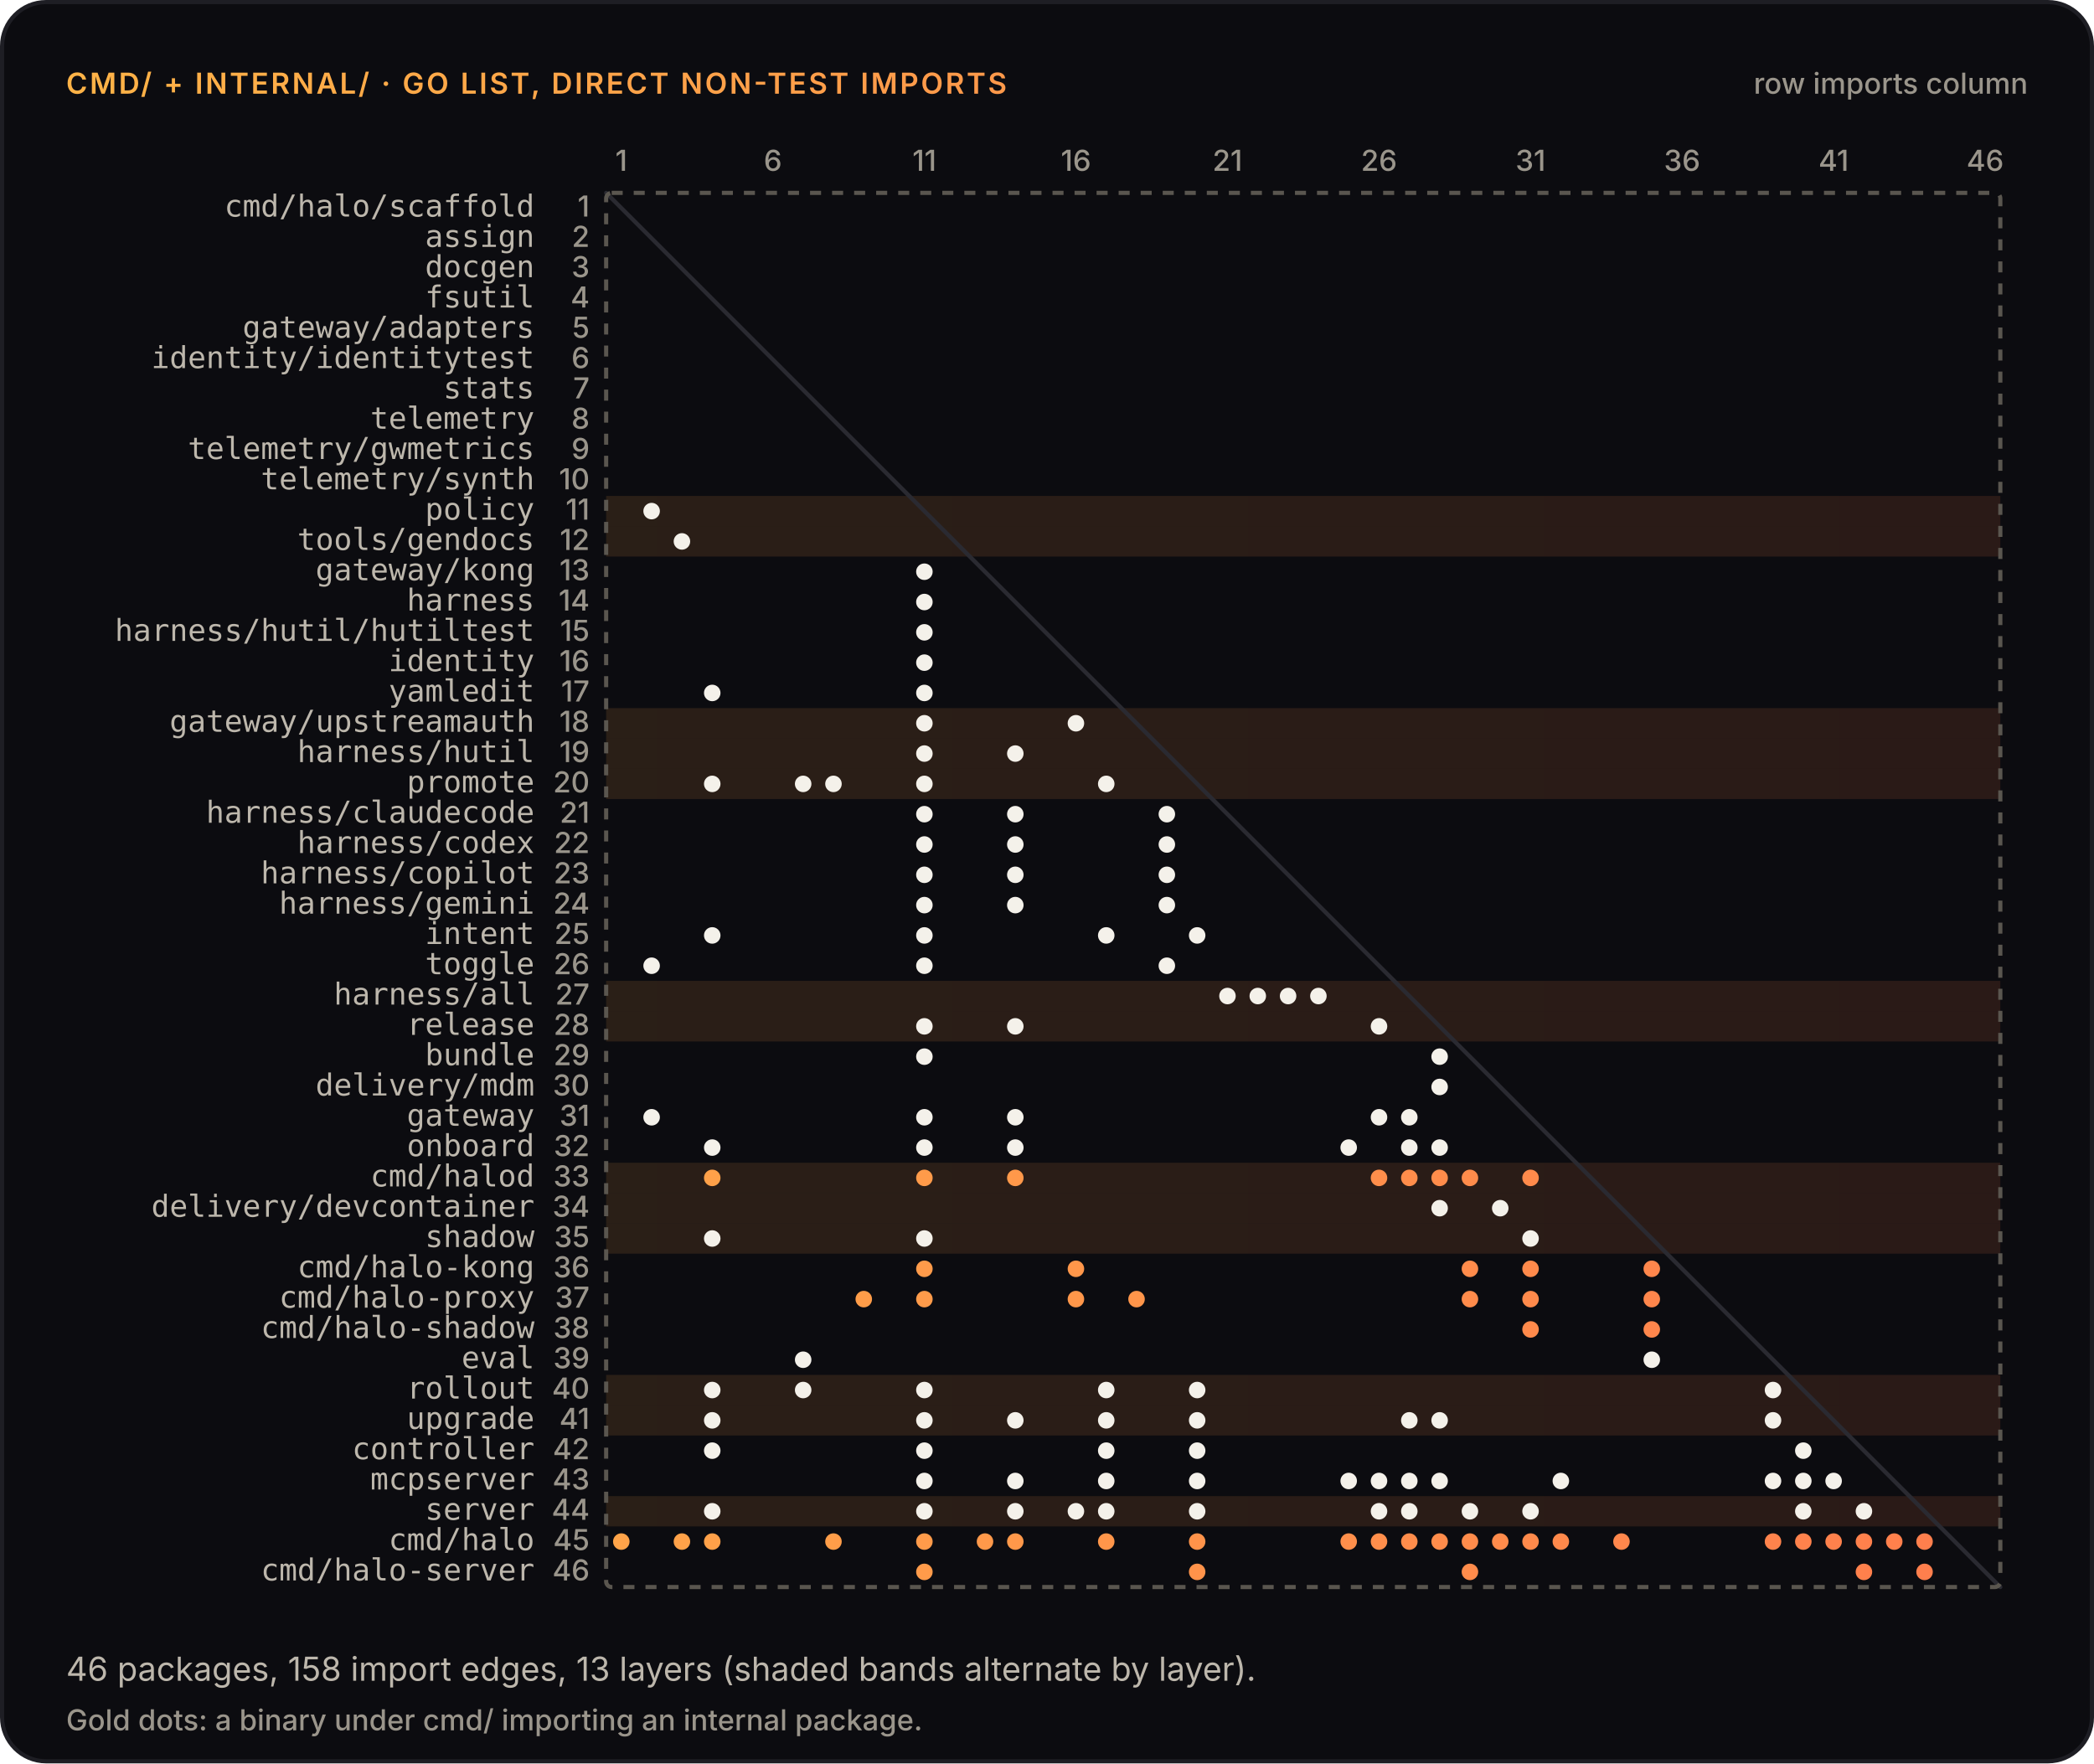
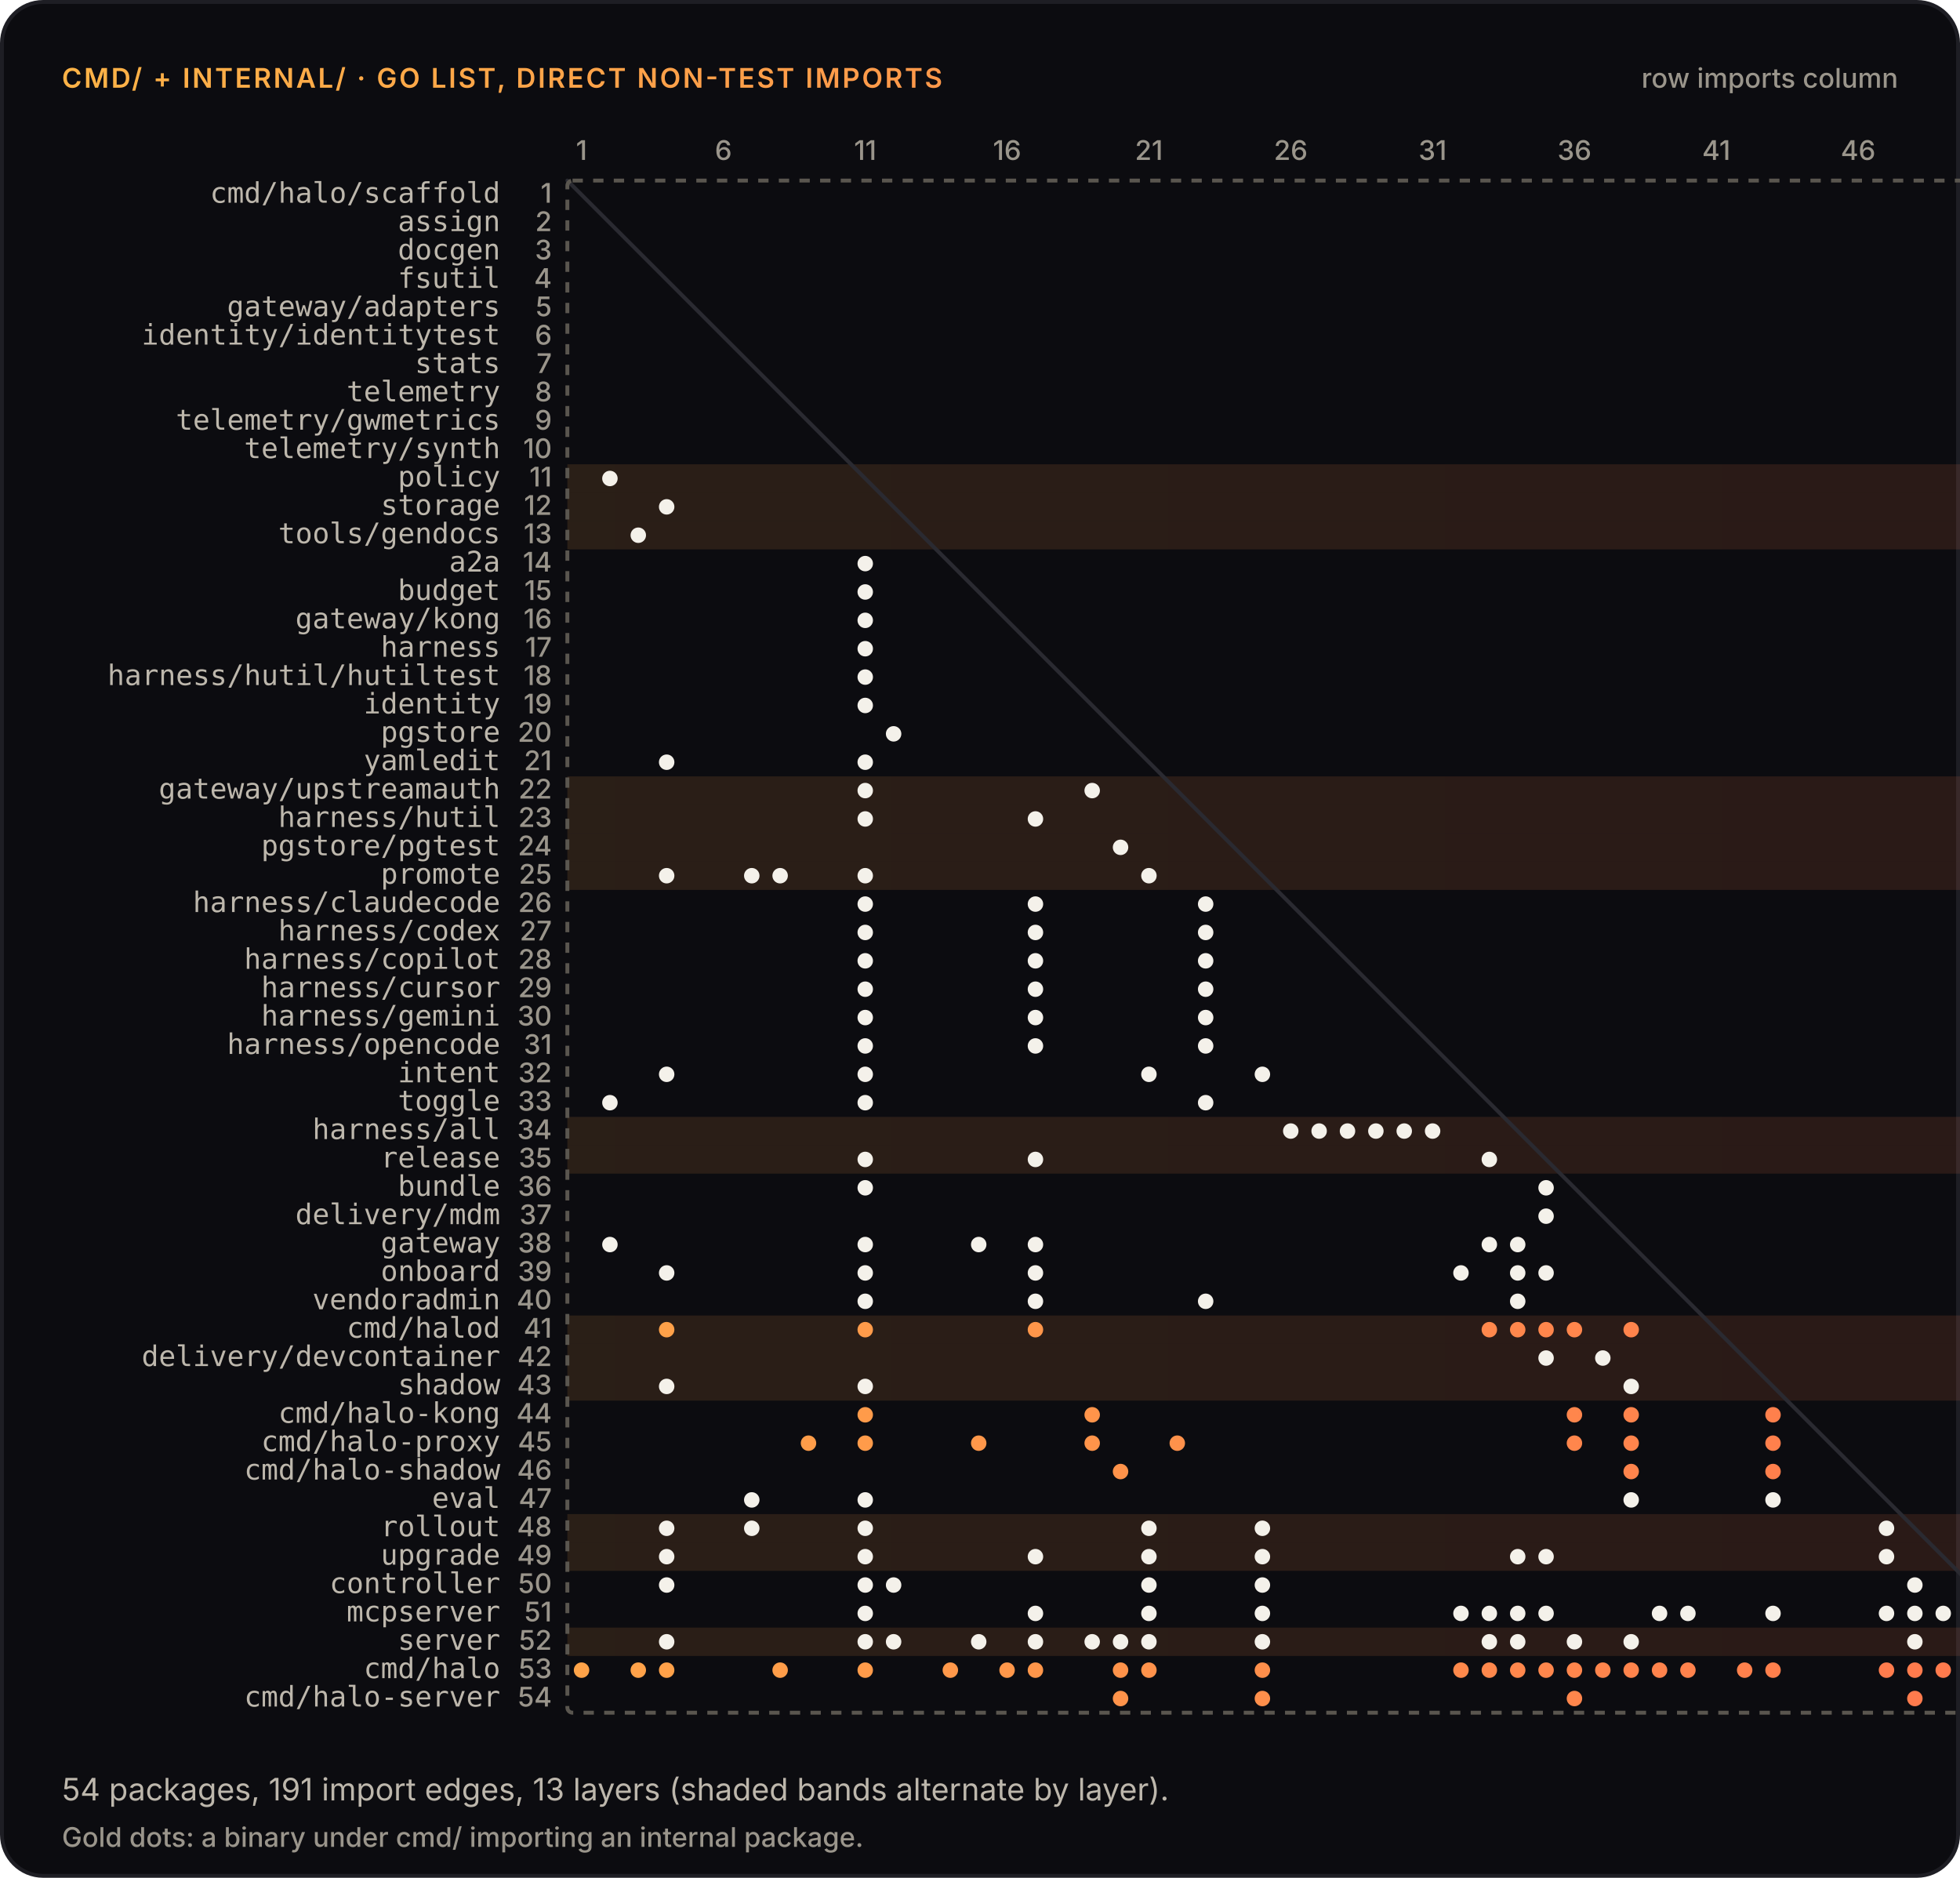
- <svg xmlns="http://www.w3.org/2000/svg" viewBox="0 0 760 640" width="760" height="640" role="img" aria-labelledby="t d" font-family="ui-sans-serif,-apple-system,Inter,'Segoe UI',sans-serif">
+ <svg xmlns="http://www.w3.org/2000/svg" viewBox="0 0 760 728" width="760" height="728" role="img" aria-labelledby="t d" font-family="ui-sans-serif,-apple-system,Inter,'Segoe UI',sans-serif">
  <style>
.cv{fill:#0c0c10;stroke:#1e1e24;stroke-width:1.5}
.card{fill:#121217;stroke:#2a2a31;stroke-width:1.5}
.soft{fill:url(#gs)}
.ring{fill:none;stroke:url(#ga);stroke-width:1.5}
.dcard{fill:#2a1414;stroke:#ff7a7a;stroke-width:1.5}
.ghost{fill:none;stroke:#5a564f;stroke-width:1.5;stroke-dasharray:4 4}
.zone{fill:#0f0f14;stroke:#24242b;stroke-width:1.5}
.chip{fill:#1a1a20;stroke:#2a2a31;stroke-width:1}
text{font-family:ui-sans-serif,-apple-system,Inter,'Segoe UI',sans-serif}
.t{font-size:13.5px;font-weight:600;fill:#f4f1ea}
.tm{font:600 12.5px ui-monospace,'SF Mono','JetBrains Mono',Menlo,Consolas,monospace;fill:#f4f1ea}
.td{fill:#ff7a7a}
.s{font-size:12px;fill:#bdb7ac}
.m{font:11px ui-monospace,'SF Mono','JetBrains Mono',Menlo,Consolas,monospace;fill:#bdb7ac}
.xs{font-size:10.5px;font-weight:500;fill:#9a958b}
.xm{font-family:ui-monospace,'SF Mono','JetBrains Mono',Menlo,Consolas,monospace;font-weight:400}
.xa{fill:url(#ga);font-weight:600}
.xd{fill:#ff7a7a;font-weight:600}
.xw{fill:#16130f;font-weight:600}
.k{font-size:10.5px;font-weight:600;letter-spacing:.08em;fill:#9a958b}
.ka{fill:url(#ga)}
.h1{font-size:42px;font-weight:700;letter-spacing:-.02em;fill:#f4f1ea}
.ln,.la,.ld,.lm{fill:none;stroke-width:1.5;stroke-linecap:round;stroke-linejoin:round}
.ln{stroke:#5a564f}.la{stroke:url(#ga)}.ld{stroke:#ff7a7a}.lm{stroke:#2a2a31}
.lane{stroke:#2a2a31;stroke-width:1.5;stroke-dasharray:3 4}
.dash{stroke-dasharray:5 5}
.dl{fill:#5a564f}.da{fill:url(#ga)}.dd{fill:#ff7a7a}
.pl{fill:#0c0c10}.pa{fill:#0c0c10;stroke:url(#ga);stroke-width:1}
.pd{fill:#2a1414;stroke:#ff7a7a;stroke-width:1}.ps{fill:url(#ga)}
.fa{fill:url(#ga)}.fs{fill:url(#gs)}.fm{fill:#1a1a20}.fd{fill:#ff7a7a}.ft{fill:#f4f1ea}
.bdg{fill:url(#ga)}.bn{font-size:9.5px;font-weight:700;fill:#16130f}
.ic{fill:none;stroke:url(#ga);stroke-width:1.75;stroke-linecap:round;stroke-linejoin:round}
.pkt{fill:url(#ga)}
.grow{transform-box:fill-box;transform-origin:left;animation:grow 4.8s cubic-bezier(.6,0,.2,1) infinite}
@keyframes grow{0%{transform:scaleX(.08)}25%{transform:scaleX(.3)}50%{transform:scaleX(.55)}75%,100%{transform:scaleX(1)}}
.flow{stroke-dasharray:4 6;animation:flow 1.1s linear infinite}
@keyframes flow{to{stroke-dashoffset:-20}}
.blink{animation:blink 3.2s ease-in-out infinite}
@keyframes blink{0%,100%{opacity:.18}35%,65%{opacity:1}}
.pulse{transform-box:fill-box;transform-origin:center;animation:pulse 2.8s ease-out infinite}
@keyframes pulse{0%{opacity:.55;transform:scale(.6)}100%{opacity:0;transform:scale(1.5)}}
@media (prefers-reduced-motion:reduce){.flow,.blink,.pulse,.grow{animation:none}.blink{opacity:1}.pulse,.pkt{display:none}}
</style>
  <defs>
    <linearGradient id="ga" gradientUnits="userSpaceOnUse" x1="0" y1="0" x2="760" y2="0">
      <stop offset="0" stop-color="#ffb547" />
      <stop offset="1" stop-color="#ff7a4d" />
    </linearGradient>
    <linearGradient id="gs" gradientUnits="userSpaceOnUse" x1="0" y1="0" x2="760" y2="0">
      <stop offset="0" stop-color="#ffb547" stop-opacity="0.12" />
      <stop offset="1" stop-color="#ff7a4d" stop-opacity="0.12" />
    </linearGradient>
    <filter id="sh" x="-10%" y="-10%" width="120%" height="140%">
      <feDropShadow dx="0" dy="1" stdDeviation="1.6" flood-color="#000000" flood-opacity="0.5" />
    </filter>
  </defs>
-   <rect class="cv" x=".75" y=".75" width="758.5" height="638.5" rx="16" />
+   <rect class="cv" x=".75" y=".75" width="758.5" height="726.5" rx="16" />
  <text class="k ka" x="24" y="34">CMD/ + INTERNAL/ · GO LIST, DIRECT NON-TEST IMPORTS</text>
  <text class="xs" x="736" y="34" text-anchor="end">row imports column</text>
  <text class="m" x="194" y="78.6" text-anchor="end">cmd/halo/scaffold</text>
  <text class="xs" x="214" y="78.6" text-anchor="end">1</text>
  <text class="m" x="194" y="89.6" text-anchor="end">assign</text>
  <text class="xs" x="214" y="89.6" text-anchor="end">2</text>
  <text class="m" x="194" y="100.6" text-anchor="end">docgen</text>
  <text class="xs" x="214" y="100.6" text-anchor="end">3</text>
  <text class="m" x="194" y="111.6" text-anchor="end">fsutil</text>
  <text class="xs" x="214" y="111.6" text-anchor="end">4</text>
  <text class="m" x="194" y="122.6" text-anchor="end">gateway/adapters</text>
  <text class="xs" x="214" y="122.6" text-anchor="end">5</text>
  <text class="m" x="194" y="133.6" text-anchor="end">identity/identitytest</text>
  <text class="xs" x="214" y="133.6" text-anchor="end">6</text>
  <text class="m" x="194" y="144.6" text-anchor="end">stats</text>
  <text class="xs" x="214" y="144.6" text-anchor="end">7</text>
  <text class="m" x="194" y="155.6" text-anchor="end">telemetry</text>
  <text class="xs" x="214" y="155.6" text-anchor="end">8</text>
  <text class="m" x="194" y="166.6" text-anchor="end">telemetry/gwmetrics</text>
  <text class="xs" x="214" y="166.6" text-anchor="end">9</text>
  <text class="m" x="194" y="177.6" text-anchor="end">telemetry/synth</text>
  <text class="xs" x="214" y="177.6" text-anchor="end">10</text>
-   <rect class="fs" x="220" y="180" width="506" height="11" />
+   <rect class="fs" x="220" y="180" width="594" height="11" />
  <text class="m" x="194" y="188.6" text-anchor="end">policy</text>
  <text class="xs" x="214" y="188.6" text-anchor="end">11</text>
-   <rect class="fs" x="220" y="191" width="506" height="11" />
-   <text class="m" x="194" y="199.6" text-anchor="end">tools/gendocs</text>
+   <rect class="fs" x="220" y="191" width="594" height="11" />
+   <text class="m" x="194" y="199.6" text-anchor="end">storage</text>
  <text class="xs" x="214" y="199.6" text-anchor="end">12</text>
-   <text class="m" x="194" y="210.6" text-anchor="end">gateway/kong</text>
+   <rect class="fs" x="220" y="202" width="594" height="11" />
+   <text class="m" x="194" y="210.6" text-anchor="end">tools/gendocs</text>
  <text class="xs" x="214" y="210.6" text-anchor="end">13</text>
-   <text class="m" x="194" y="221.6" text-anchor="end">harness</text>
+   <text class="m" x="194" y="221.6" text-anchor="end">a2a</text>
  <text class="xs" x="214" y="221.6" text-anchor="end">14</text>
-   <text class="m" x="194" y="232.6" text-anchor="end">harness/hutil/hutiltest</text>
+   <text class="m" x="194" y="232.6" text-anchor="end">budget</text>
  <text class="xs" x="214" y="232.6" text-anchor="end">15</text>
-   <text class="m" x="194" y="243.6" text-anchor="end">identity</text>
+   <text class="m" x="194" y="243.6" text-anchor="end">gateway/kong</text>
  <text class="xs" x="214" y="243.6" text-anchor="end">16</text>
-   <text class="m" x="194" y="254.6" text-anchor="end">yamledit</text>
+   <text class="m" x="194" y="254.6" text-anchor="end">harness</text>
  <text class="xs" x="214" y="254.6" text-anchor="end">17</text>
-   <rect class="fs" x="220" y="257" width="506" height="11" />
-   <text class="m" x="194" y="265.6" text-anchor="end">gateway/upstreamauth</text>
+   <text class="m" x="194" y="265.6" text-anchor="end">harness/hutil/hutiltest</text>
  <text class="xs" x="214" y="265.6" text-anchor="end">18</text>
-   <rect class="fs" x="220" y="268" width="506" height="11" />
-   <text class="m" x="194" y="276.6" text-anchor="end">harness/hutil</text>
+   <text class="m" x="194" y="276.6" text-anchor="end">identity</text>
  <text class="xs" x="214" y="276.6" text-anchor="end">19</text>
-   <rect class="fs" x="220" y="279" width="506" height="11" />
-   <text class="m" x="194" y="287.6" text-anchor="end">promote</text>
+   <text class="m" x="194" y="287.6" text-anchor="end">pgstore</text>
  <text class="xs" x="214" y="287.6" text-anchor="end">20</text>
-   <text class="m" x="194" y="298.6" text-anchor="end">harness/claudecode</text>
+   <text class="m" x="194" y="298.6" text-anchor="end">yamledit</text>
  <text class="xs" x="214" y="298.6" text-anchor="end">21</text>
-   <text class="m" x="194" y="309.6" text-anchor="end">harness/codex</text>
+   <rect class="fs" x="220" y="301" width="594" height="11" />
+   <text class="m" x="194" y="309.6" text-anchor="end">gateway/upstreamauth</text>
  <text class="xs" x="214" y="309.6" text-anchor="end">22</text>
-   <text class="m" x="194" y="320.6" text-anchor="end">harness/copilot</text>
+   <rect class="fs" x="220" y="312" width="594" height="11" />
+   <text class="m" x="194" y="320.6" text-anchor="end">harness/hutil</text>
  <text class="xs" x="214" y="320.6" text-anchor="end">23</text>
-   <text class="m" x="194" y="331.6" text-anchor="end">harness/gemini</text>
+   <rect class="fs" x="220" y="323" width="594" height="11" />
+   <text class="m" x="194" y="331.6" text-anchor="end">pgstore/pgtest</text>
  <text class="xs" x="214" y="331.6" text-anchor="end">24</text>
-   <text class="m" x="194" y="342.6" text-anchor="end">intent</text>
+   <rect class="fs" x="220" y="334" width="594" height="11" />
+   <text class="m" x="194" y="342.6" text-anchor="end">promote</text>
  <text class="xs" x="214" y="342.6" text-anchor="end">25</text>
-   <text class="m" x="194" y="353.6" text-anchor="end">toggle</text>
+   <text class="m" x="194" y="353.6" text-anchor="end">harness/claudecode</text>
  <text class="xs" x="214" y="353.6" text-anchor="end">26</text>
-   <rect class="fs" x="220" y="356" width="506" height="11" />
-   <text class="m" x="194" y="364.6" text-anchor="end">harness/all</text>
+   <text class="m" x="194" y="364.6" text-anchor="end">harness/codex</text>
  <text class="xs" x="214" y="364.6" text-anchor="end">27</text>
-   <rect class="fs" x="220" y="367" width="506" height="11" />
-   <text class="m" x="194" y="375.6" text-anchor="end">release</text>
+   <text class="m" x="194" y="375.6" text-anchor="end">harness/copilot</text>
  <text class="xs" x="214" y="375.6" text-anchor="end">28</text>
-   <text class="m" x="194" y="386.6" text-anchor="end">bundle</text>
+   <text class="m" x="194" y="386.6" text-anchor="end">harness/cursor</text>
  <text class="xs" x="214" y="386.6" text-anchor="end">29</text>
-   <text class="m" x="194" y="397.6" text-anchor="end">delivery/mdm</text>
+   <text class="m" x="194" y="397.6" text-anchor="end">harness/gemini</text>
  <text class="xs" x="214" y="397.6" text-anchor="end">30</text>
-   <text class="m" x="194" y="408.6" text-anchor="end">gateway</text>
+   <text class="m" x="194" y="408.6" text-anchor="end">harness/opencode</text>
  <text class="xs" x="214" y="408.6" text-anchor="end">31</text>
-   <text class="m" x="194" y="419.6" text-anchor="end">onboard</text>
+   <text class="m" x="194" y="419.6" text-anchor="end">intent</text>
  <text class="xs" x="214" y="419.6" text-anchor="end">32</text>
-   <rect class="fs" x="220" y="422" width="506" height="11" />
-   <text class="m" x="194" y="430.6" text-anchor="end">cmd/halod</text>
+   <text class="m" x="194" y="430.6" text-anchor="end">toggle</text>
  <text class="xs" x="214" y="430.6" text-anchor="end">33</text>
-   <rect class="fs" x="220" y="433" width="506" height="11" />
-   <text class="m" x="194" y="441.6" text-anchor="end">delivery/devcontainer</text>
+   <rect class="fs" x="220" y="433" width="594" height="11" />
+   <text class="m" x="194" y="441.6" text-anchor="end">harness/all</text>
  <text class="xs" x="214" y="441.6" text-anchor="end">34</text>
-   <rect class="fs" x="220" y="444" width="506" height="11" />
-   <text class="m" x="194" y="452.6" text-anchor="end">shadow</text>
+   <rect class="fs" x="220" y="444" width="594" height="11" />
+   <text class="m" x="194" y="452.6" text-anchor="end">release</text>
  <text class="xs" x="214" y="452.6" text-anchor="end">35</text>
-   <text class="m" x="194" y="463.6" text-anchor="end">cmd/halo-kong</text>
+   <text class="m" x="194" y="463.6" text-anchor="end">bundle</text>
  <text class="xs" x="214" y="463.6" text-anchor="end">36</text>
-   <text class="m" x="194" y="474.6" text-anchor="end">cmd/halo-proxy</text>
+   <text class="m" x="194" y="474.6" text-anchor="end">delivery/mdm</text>
  <text class="xs" x="214" y="474.6" text-anchor="end">37</text>
-   <text class="m" x="194" y="485.6" text-anchor="end">cmd/halo-shadow</text>
+   <text class="m" x="194" y="485.6" text-anchor="end">gateway</text>
  <text class="xs" x="214" y="485.6" text-anchor="end">38</text>
-   <text class="m" x="194" y="496.6" text-anchor="end">eval</text>
+   <text class="m" x="194" y="496.6" text-anchor="end">onboard</text>
  <text class="xs" x="214" y="496.6" text-anchor="end">39</text>
-   <rect class="fs" x="220" y="499" width="506" height="11" />
-   <text class="m" x="194" y="507.6" text-anchor="end">rollout</text>
+   <text class="m" x="194" y="507.6" text-anchor="end">vendoradmin</text>
  <text class="xs" x="214" y="507.6" text-anchor="end">40</text>
-   <rect class="fs" x="220" y="510" width="506" height="11" />
-   <text class="m" x="194" y="518.6" text-anchor="end">upgrade</text>
+   <rect class="fs" x="220" y="510" width="594" height="11" />
+   <text class="m" x="194" y="518.6" text-anchor="end">cmd/halod</text>
  <text class="xs" x="214" y="518.6" text-anchor="end">41</text>
-   <text class="m" x="194" y="529.6" text-anchor="end">controller</text>
+   <rect class="fs" x="220" y="521" width="594" height="11" />
+   <text class="m" x="194" y="529.6" text-anchor="end">delivery/devcontainer</text>
  <text class="xs" x="214" y="529.6" text-anchor="end">42</text>
-   <text class="m" x="194" y="540.6" text-anchor="end">mcpserver</text>
+   <rect class="fs" x="220" y="532" width="594" height="11" />
+   <text class="m" x="194" y="540.6" text-anchor="end">shadow</text>
  <text class="xs" x="214" y="540.6" text-anchor="end">43</text>
-   <rect class="fs" x="220" y="543" width="506" height="11" />
-   <text class="m" x="194" y="551.6" text-anchor="end">server</text>
+   <text class="m" x="194" y="551.6" text-anchor="end">cmd/halo-kong</text>
  <text class="xs" x="214" y="551.6" text-anchor="end">44</text>
-   <text class="m" x="194" y="562.6" text-anchor="end">cmd/halo</text>
+   <text class="m" x="194" y="562.6" text-anchor="end">cmd/halo-proxy</text>
  <text class="xs" x="214" y="562.6" text-anchor="end">45</text>
-   <text class="m" x="194" y="573.6" text-anchor="end">cmd/halo-server</text>
+   <text class="m" x="194" y="573.6" text-anchor="end">cmd/halo-shadow</text>
  <text class="xs" x="214" y="573.6" text-anchor="end">46</text>
+   <text class="m" x="194" y="584.6" text-anchor="end">eval</text>
+   <text class="xs" x="214" y="584.6" text-anchor="end">47</text>
+   <rect class="fs" x="220" y="587" width="594" height="11" />
+   <text class="m" x="194" y="595.6" text-anchor="end">rollout</text>
+   <text class="xs" x="214" y="595.6" text-anchor="end">48</text>
+   <rect class="fs" x="220" y="598" width="594" height="11" />
+   <text class="m" x="194" y="606.6" text-anchor="end">upgrade</text>
+   <text class="xs" x="214" y="606.6" text-anchor="end">49</text>
+   <text class="m" x="194" y="617.6" text-anchor="end">controller</text>
+   <text class="xs" x="214" y="617.6" text-anchor="end">50</text>
+   <text class="m" x="194" y="628.6" text-anchor="end">mcpserver</text>
+   <text class="xs" x="214" y="628.6" text-anchor="end">51</text>
+   <rect class="fs" x="220" y="631" width="594" height="11" />
+   <text class="m" x="194" y="639.6" text-anchor="end">server</text>
+   <text class="xs" x="214" y="639.6" text-anchor="end">52</text>
+   <text class="m" x="194" y="650.6" text-anchor="end">cmd/halo</text>
+   <text class="xs" x="214" y="650.6" text-anchor="end">53</text>
+   <text class="m" x="194" y="661.6" text-anchor="end">cmd/halo-server</text>
+   <text class="xs" x="214" y="661.6" text-anchor="end">54</text>
  <text class="xs" x="225.5" y="62" text-anchor="middle">1</text>
  <text class="xs" x="280.5" y="62" text-anchor="middle">6</text>
  <text class="xs" x="335.5" y="62" text-anchor="middle">11</text>
  <text class="xs" x="390.5" y="62" text-anchor="middle">16</text>
  <text class="xs" x="445.5" y="62" text-anchor="middle">21</text>
  <text class="xs" x="500.5" y="62" text-anchor="middle">26</text>
  <text class="xs" x="555.5" y="62" text-anchor="middle">31</text>
  <text class="xs" x="610.5" y="62" text-anchor="middle">36</text>
  <text class="xs" x="665.5" y="62" text-anchor="middle">41</text>
  <text class="xs" x="720.5" y="62" text-anchor="middle">46</text>
-   <path class="lm" d="M220 70L726 576" />
-   <rect class="ghost" x="220" y="70" width="506" height="506" rx="2" />
+   <text class="xs" x="775.5" y="62" text-anchor="middle">51</text>
+   <path class="lm" d="M220 70L814 664" />
+   <rect class="ghost" x="220" y="70" width="594" height="594" rx="2" />
  <circle class="ft" cx="236.5" cy="185.5" r="3" />
-   <circle class="ft" cx="247.5" cy="196.5" r="3" />
-   <circle class="ft" cx="335.5" cy="207.5" r="3" />
+   <circle class="ft" cx="258.5" cy="196.5" r="3" />
+   <circle class="ft" cx="247.5" cy="207.5" r="3" />
  <circle class="ft" cx="335.5" cy="218.5" r="3" />
  <circle class="ft" cx="335.5" cy="229.5" r="3" />
  <circle class="ft" cx="335.5" cy="240.5" r="3" />
-   <circle class="ft" cx="258.5" cy="251.5" r="3" />
  <circle class="ft" cx="335.5" cy="251.5" r="3" />
-   <circle class="ft" cx="390.5" cy="262.5" r="3" />
  <circle class="ft" cx="335.5" cy="262.5" r="3" />
-   <circle class="ft" cx="368.5" cy="273.5" r="3" />
  <circle class="ft" cx="335.5" cy="273.5" r="3" />
-   <circle class="ft" cx="258.5" cy="284.5" r="3" />
-   <circle class="ft" cx="335.5" cy="284.5" r="3" />
-   <circle class="ft" cx="291.5" cy="284.5" r="3" />
-   <circle class="ft" cx="302.5" cy="284.5" r="3" />
-   <circle class="ft" cx="401.5" cy="284.5" r="3" />
-   <circle class="ft" cx="368.5" cy="295.5" r="3" />
-   <circle class="ft" cx="423.5" cy="295.5" r="3" />
+   <circle class="ft" cx="346.5" cy="284.5" r="3" />
+   <circle class="ft" cx="258.5" cy="295.5" r="3" />
  <circle class="ft" cx="335.5" cy="295.5" r="3" />
-   <circle class="ft" cx="368.5" cy="306.5" r="3" />
  <circle class="ft" cx="423.5" cy="306.5" r="3" />
  <circle class="ft" cx="335.5" cy="306.5" r="3" />
-   <circle class="ft" cx="368.5" cy="317.5" r="3" />
-   <circle class="ft" cx="423.5" cy="317.5" r="3" />
+   <circle class="ft" cx="401.5" cy="317.5" r="3" />
  <circle class="ft" cx="335.5" cy="317.5" r="3" />
-   <circle class="ft" cx="368.5" cy="328.5" r="3" />
-   <circle class="ft" cx="423.5" cy="328.5" r="3" />
-   <circle class="ft" cx="335.5" cy="328.5" r="3" />
+   <circle class="ft" cx="434.5" cy="328.5" r="3" />
  <circle class="ft" cx="258.5" cy="339.5" r="3" />
  <circle class="ft" cx="335.5" cy="339.5" r="3" />
-   <circle class="ft" cx="434.5" cy="339.5" r="3" />
-   <circle class="ft" cx="401.5" cy="339.5" r="3" />
-   <circle class="ft" cx="236.5" cy="350.5" r="3" />
-   <circle class="ft" cx="423.5" cy="350.5" r="3" />
+   <circle class="ft" cx="291.5" cy="339.5" r="3" />
+   <circle class="ft" cx="302.5" cy="339.5" r="3" />
+   <circle class="ft" cx="445.5" cy="339.5" r="3" />
+   <circle class="ft" cx="401.5" cy="350.5" r="3" />
+   <circle class="ft" cx="467.5" cy="350.5" r="3" />
  <circle class="ft" cx="335.5" cy="350.5" r="3" />
-   <circle class="ft" cx="445.5" cy="361.5" r="3" />
-   <circle class="ft" cx="456.5" cy="361.5" r="3" />
+   <circle class="ft" cx="401.5" cy="361.5" r="3" />
  <circle class="ft" cx="467.5" cy="361.5" r="3" />
-   <circle class="ft" cx="478.5" cy="361.5" r="3" />
-   <circle class="ft" cx="368.5" cy="372.5" r="3" />
+   <circle class="ft" cx="335.5" cy="361.5" r="3" />
+   <circle class="ft" cx="401.5" cy="372.5" r="3" />
+   <circle class="ft" cx="467.5" cy="372.5" r="3" />
  <circle class="ft" cx="335.5" cy="372.5" r="3" />
-   <circle class="ft" cx="500.5" cy="372.5" r="3" />
+   <circle class="ft" cx="401.5" cy="383.5" r="3" />
+   <circle class="ft" cx="467.5" cy="383.5" r="3" />
  <circle class="ft" cx="335.5" cy="383.5" r="3" />
-   <circle class="ft" cx="522.5" cy="383.5" r="3" />
-   <circle class="ft" cx="522.5" cy="394.5" r="3" />
-   <circle class="ft" cx="236.5" cy="405.5" r="3" />
-   <circle class="ft" cx="368.5" cy="405.5" r="3" />
-   <circle class="ft" cx="511.5" cy="405.5" r="3" />
+   <circle class="ft" cx="401.5" cy="394.5" r="3" />
+   <circle class="ft" cx="467.5" cy="394.5" r="3" />
+   <circle class="ft" cx="335.5" cy="394.5" r="3" />
+   <circle class="ft" cx="401.5" cy="405.5" r="3" />
+   <circle class="ft" cx="467.5" cy="405.5" r="3" />
  <circle class="ft" cx="335.5" cy="405.5" r="3" />
-   <circle class="ft" cx="500.5" cy="405.5" r="3" />
  <circle class="ft" cx="258.5" cy="416.5" r="3" />
-   <circle class="ft" cx="368.5" cy="416.5" r="3" />
-   <circle class="ft" cx="511.5" cy="416.5" r="3" />
+   <circle class="ft" cx="335.5" cy="416.5" r="3" />
  <circle class="ft" cx="489.5" cy="416.5" r="3" />
-   <circle class="ft" cx="335.5" cy="416.5" r="3" />
-   <circle class="ft" cx="522.5" cy="416.5" r="3" />
-   <circle class="fa" cx="533.5" cy="427.5" r="3" />
-   <circle class="fa" cx="258.5" cy="427.5" r="3" />
-   <circle class="fa" cx="555.5" cy="427.5" r="3" />
-   <circle class="fa" cx="368.5" cy="427.5" r="3" />
-   <circle class="fa" cx="511.5" cy="427.5" r="3" />
-   <circle class="fa" cx="335.5" cy="427.5" r="3" />
-   <circle class="fa" cx="522.5" cy="427.5" r="3" />
-   <circle class="fa" cx="500.5" cy="427.5" r="3" />
+   <circle class="ft" cx="445.5" cy="416.5" r="3" />
+   <circle class="ft" cx="236.5" cy="427.5" r="3" />
+   <circle class="ft" cx="467.5" cy="427.5" r="3" />
+   <circle class="ft" cx="335.5" cy="427.5" r="3" />
+   <circle class="ft" cx="500.5" cy="438.5" r="3" />
+   <circle class="ft" cx="511.5" cy="438.5" r="3" />
+   <circle class="ft" cx="522.5" cy="438.5" r="3" />
+   <circle class="ft" cx="533.5" cy="438.5" r="3" />
  <circle class="ft" cx="544.5" cy="438.5" r="3" />
-   <circle class="ft" cx="522.5" cy="438.5" r="3" />
-   <circle class="ft" cx="258.5" cy="449.5" r="3" />
-   <circle class="ft" cx="555.5" cy="449.5" r="3" />
+   <circle class="ft" cx="555.5" cy="438.5" r="3" />
+   <circle class="ft" cx="401.5" cy="449.5" r="3" />
  <circle class="ft" cx="335.5" cy="449.5" r="3" />
-   <circle class="fa" cx="533.5" cy="460.5" r="3" />
-   <circle class="fa" cx="555.5" cy="460.5" r="3" />
-   <circle class="fa" cx="390.5" cy="460.5" r="3" />
-   <circle class="fa" cx="335.5" cy="460.5" r="3" />
-   <circle class="fa" cx="599.5" cy="460.5" r="3" />
-   <circle class="fa" cx="533.5" cy="471.5" r="3" />
-   <circle class="fa" cx="555.5" cy="471.5" r="3" />
-   <circle class="fa" cx="412.5" cy="471.5" r="3" />
-   <circle class="fa" cx="390.5" cy="471.5" r="3" />
-   <circle class="fa" cx="335.5" cy="471.5" r="3" />
-   <circle class="fa" cx="599.5" cy="471.5" r="3" />
-   <circle class="fa" cx="313.5" cy="471.5" r="3" />
-   <circle class="fa" cx="555.5" cy="482.5" r="3" />
-   <circle class="fa" cx="599.5" cy="482.5" r="3" />
+   <circle class="ft" cx="577.5" cy="449.5" r="3" />
+   <circle class="ft" cx="335.5" cy="460.5" r="3" />
+   <circle class="ft" cx="599.5" cy="460.5" r="3" />
+   <circle class="ft" cx="599.5" cy="471.5" r="3" />
+   <circle class="ft" cx="236.5" cy="482.5" r="3" />
+   <circle class="ft" cx="379.5" cy="482.5" r="3" />
+   <circle class="ft" cx="401.5" cy="482.5" r="3" />
+   <circle class="ft" cx="588.5" cy="482.5" r="3" />
+   <circle class="ft" cx="335.5" cy="482.5" r="3" />
+   <circle class="ft" cx="577.5" cy="482.5" r="3" />
+   <circle class="ft" cx="258.5" cy="493.5" r="3" />
+   <circle class="ft" cx="401.5" cy="493.5" r="3" />
+   <circle class="ft" cx="588.5" cy="493.5" r="3" />
+   <circle class="ft" cx="566.5" cy="493.5" r="3" />
+   <circle class="ft" cx="335.5" cy="493.5" r="3" />
  <circle class="ft" cx="599.5" cy="493.5" r="3" />
-   <circle class="ft" cx="291.5" cy="493.5" r="3" />
-   <circle class="ft" cx="643.5" cy="504.5" r="3" />
-   <circle class="ft" cx="258.5" cy="504.5" r="3" />
+   <circle class="ft" cx="401.5" cy="504.5" r="3" />
+   <circle class="ft" cx="588.5" cy="504.5" r="3" />
+   <circle class="ft" cx="467.5" cy="504.5" r="3" />
  <circle class="ft" cx="335.5" cy="504.5" r="3" />
-   <circle class="ft" cx="434.5" cy="504.5" r="3" />
-   <circle class="ft" cx="291.5" cy="504.5" r="3" />
-   <circle class="ft" cx="401.5" cy="504.5" r="3" />
-   <circle class="ft" cx="643.5" cy="515.5" r="3" />
-   <circle class="ft" cx="258.5" cy="515.5" r="3" />
-   <circle class="ft" cx="368.5" cy="515.5" r="3" />
-   <circle class="ft" cx="511.5" cy="515.5" r="3" />
-   <circle class="ft" cx="335.5" cy="515.5" r="3" />
-   <circle class="ft" cx="434.5" cy="515.5" r="3" />
-   <circle class="ft" cx="522.5" cy="515.5" r="3" />
-   <circle class="ft" cx="401.5" cy="515.5" r="3" />
-   <circle class="ft" cx="258.5" cy="526.5" r="3" />
-   <circle class="ft" cx="335.5" cy="526.5" r="3" />
-   <circle class="ft" cx="434.5" cy="526.5" r="3" />
-   <circle class="ft" cx="654.5" cy="526.5" r="3" />
-   <circle class="ft" cx="401.5" cy="526.5" r="3" />
-   <circle class="ft" cx="643.5" cy="537.5" r="3" />
-   <circle class="ft" cx="368.5" cy="537.5" r="3" />
-   <circle class="ft" cx="511.5" cy="537.5" r="3" />
-   <circle class="ft" cx="489.5" cy="537.5" r="3" />
-   <circle class="ft" cx="566.5" cy="537.5" r="3" />
+   <circle class="fa" cx="610.5" cy="515.5" r="3" />
+   <circle class="fa" cx="258.5" cy="515.5" r="3" />
+   <circle class="fa" cx="632.5" cy="515.5" r="3" />
+   <circle class="fa" cx="401.5" cy="515.5" r="3" />
+   <circle class="fa" cx="588.5" cy="515.5" r="3" />
+   <circle class="fa" cx="335.5" cy="515.5" r="3" />
+   <circle class="fa" cx="599.5" cy="515.5" r="3" />
+   <circle class="fa" cx="577.5" cy="515.5" r="3" />
+   <circle class="ft" cx="621.5" cy="526.5" r="3" />
+   <circle class="ft" cx="599.5" cy="526.5" r="3" />
+   <circle class="ft" cx="258.5" cy="537.5" r="3" />
+   <circle class="ft" cx="632.5" cy="537.5" r="3" />
  <circle class="ft" cx="335.5" cy="537.5" r="3" />
-   <circle class="ft" cx="434.5" cy="537.5" r="3" />
-   <circle class="ft" cx="522.5" cy="537.5" r="3" />
-   <circle class="ft" cx="654.5" cy="537.5" r="3" />
-   <circle class="ft" cx="500.5" cy="537.5" r="3" />
-   <circle class="ft" cx="665.5" cy="537.5" r="3" />
-   <circle class="ft" cx="401.5" cy="537.5" r="3" />
-   <circle class="ft" cx="533.5" cy="548.5" r="3" />
-   <circle class="ft" cx="676.5" cy="548.5" r="3" />
-   <circle class="ft" cx="258.5" cy="548.5" r="3" />
-   <circle class="ft" cx="555.5" cy="548.5" r="3" />
-   <circle class="ft" cx="368.5" cy="548.5" r="3" />
-   <circle class="ft" cx="511.5" cy="548.5" r="3" />
-   <circle class="ft" cx="390.5" cy="548.5" r="3" />
-   <circle class="ft" cx="335.5" cy="548.5" r="3" />
-   <circle class="ft" cx="434.5" cy="548.5" r="3" />
-   <circle class="ft" cx="654.5" cy="548.5" r="3" />
-   <circle class="ft" cx="500.5" cy="548.5" r="3" />
-   <circle class="ft" cx="401.5" cy="548.5" r="3" />
-   <circle class="fa" cx="225.5" cy="559.5" r="3" />
-   <circle class="fa" cx="533.5" cy="559.5" r="3" />
-   <circle class="fa" cx="676.5" cy="559.5" r="3" />
-   <circle class="fa" cx="588.5" cy="559.5" r="3" />
-   <circle class="fa" cx="544.5" cy="559.5" r="3" />
-   <circle class="fa" cx="247.5" cy="559.5" r="3" />
-   <circle class="fa" cx="643.5" cy="559.5" r="3" />
-   <circle class="fa" cx="258.5" cy="559.5" r="3" />
-   <circle class="fa" cx="555.5" cy="559.5" r="3" />
-   <circle class="fa" cx="357.5" cy="559.5" r="3" />
-   <circle class="fa" cx="368.5" cy="559.5" r="3" />
-   <circle class="fa" cx="511.5" cy="559.5" r="3" />
-   <circle class="fa" cx="489.5" cy="559.5" r="3" />
+   <circle class="fa" cx="610.5" cy="548.5" r="3" />
+   <circle class="fa" cx="632.5" cy="548.5" r="3" />
+   <circle class="fa" cx="423.5" cy="548.5" r="3" />
+   <circle class="fa" cx="335.5" cy="548.5" r="3" />
+   <circle class="fa" cx="687.5" cy="548.5" r="3" />
+   <circle class="fa" cx="379.5" cy="559.5" r="3" />
+   <circle class="fa" cx="610.5" cy="559.5" r="3" />
+   <circle class="fa" cx="632.5" cy="559.5" r="3" />
+   <circle class="fa" cx="456.5" cy="559.5" r="3" />
+   <circle class="fa" cx="423.5" cy="559.5" r="3" />
+   <circle class="fa" cx="335.5" cy="559.5" r="3" />
  <circle class="fa" cx="687.5" cy="559.5" r="3" />
-   <circle class="fa" cx="566.5" cy="559.5" r="3" />
-   <circle class="fa" cx="335.5" cy="559.5" r="3" />
-   <circle class="fa" cx="434.5" cy="559.5" r="3" />
-   <circle class="fa" cx="522.5" cy="559.5" r="3" />
-   <circle class="fa" cx="654.5" cy="559.5" r="3" />
-   <circle class="fa" cx="698.5" cy="559.5" r="3" />
-   <circle class="fa" cx="302.5" cy="559.5" r="3" />
-   <circle class="fa" cx="500.5" cy="559.5" r="3" />
-   <circle class="fa" cx="665.5" cy="559.5" r="3" />
-   <circle class="fa" cx="401.5" cy="559.5" r="3" />
-   <circle class="fa" cx="533.5" cy="570.5" r="3" />
-   <circle class="fa" cx="676.5" cy="570.5" r="3" />
-   <circle class="fa" cx="335.5" cy="570.5" r="3" />
+   <circle class="fa" cx="313.5" cy="559.5" r="3" />
+   <circle class="fa" cx="632.5" cy="570.5" r="3" />
  <circle class="fa" cx="434.5" cy="570.5" r="3" />
-   <circle class="fa" cx="698.5" cy="570.5" r="3" />
-   <text class="s" x="24" y="610">46 packages, 158 import edges, 13 layers (shaded bands alternate by layer).</text>
-   <text class="xs" x="24" y="628">Gold dots: a binary under cmd/ importing an internal package.</text>
+   <circle class="fa" cx="687.5" cy="570.5" r="3" />
+   <circle class="ft" cx="632.5" cy="581.5" r="3" />
+   <circle class="ft" cx="335.5" cy="581.5" r="3" />
+   <circle class="ft" cx="687.5" cy="581.5" r="3" />
+   <circle class="ft" cx="291.5" cy="581.5" r="3" />
+   <circle class="ft" cx="731.5" cy="592.5" r="3" />
+   <circle class="ft" cx="258.5" cy="592.5" r="3" />
+   <circle class="ft" cx="335.5" cy="592.5" r="3" />
+   <circle class="ft" cx="489.5" cy="592.5" r="3" />
+   <circle class="ft" cx="291.5" cy="592.5" r="3" />
+   <circle class="ft" cx="445.5" cy="592.5" r="3" />
+   <circle class="ft" cx="731.5" cy="603.5" r="3" />
+   <circle class="ft" cx="258.5" cy="603.5" r="3" />
+   <circle class="ft" cx="401.5" cy="603.5" r="3" />
+   <circle class="ft" cx="588.5" cy="603.5" r="3" />
+   <circle class="ft" cx="335.5" cy="603.5" r="3" />
+   <circle class="ft" cx="489.5" cy="603.5" r="3" />
+   <circle class="ft" cx="599.5" cy="603.5" r="3" />
+   <circle class="ft" cx="445.5" cy="603.5" r="3" />
+   <circle class="ft" cx="258.5" cy="614.5" r="3" />
+   <circle class="ft" cx="335.5" cy="614.5" r="3" />
+   <circle class="ft" cx="489.5" cy="614.5" r="3" />
+   <circle class="ft" cx="742.5" cy="614.5" r="3" />
+   <circle class="ft" cx="346.5" cy="614.5" r="3" />
+   <circle class="ft" cx="445.5" cy="614.5" r="3" />
+   <circle class="ft" cx="731.5" cy="625.5" r="3" />
+   <circle class="ft" cx="401.5" cy="625.5" r="3" />
+   <circle class="ft" cx="588.5" cy="625.5" r="3" />
+   <circle class="ft" cx="566.5" cy="625.5" r="3" />
+   <circle class="ft" cx="643.5" cy="625.5" r="3" />
+   <circle class="ft" cx="335.5" cy="625.5" r="3" />
+   <circle class="ft" cx="489.5" cy="625.5" r="3" />
+   <circle class="ft" cx="599.5" cy="625.5" r="3" />
+   <circle class="ft" cx="742.5" cy="625.5" r="3" />
+   <circle class="ft" cx="687.5" cy="625.5" r="3" />
+   <circle class="ft" cx="577.5" cy="625.5" r="3" />
+   <circle class="ft" cx="753.5" cy="625.5" r="3" />
+   <circle class="ft" cx="654.5" cy="625.5" r="3" />
+   <circle class="ft" cx="445.5" cy="625.5" r="3" />
+   <circle class="ft" cx="379.5" cy="636.5" r="3" />
+   <circle class="ft" cx="610.5" cy="636.5" r="3" />
+   <circle class="ft" cx="764.5" cy="636.5" r="3" />
+   <circle class="ft" cx="258.5" cy="636.5" r="3" />
+   <circle class="ft" cx="632.5" cy="636.5" r="3" />
+   <circle class="ft" cx="401.5" cy="636.5" r="3" />
+   <circle class="ft" cx="588.5" cy="636.5" r="3" />
+   <circle class="ft" cx="423.5" cy="636.5" r="3" />
+   <circle class="ft" cx="434.5" cy="636.5" r="3" />
+   <circle class="ft" cx="335.5" cy="636.5" r="3" />
+   <circle class="ft" cx="489.5" cy="636.5" r="3" />
+   <circle class="ft" cx="742.5" cy="636.5" r="3" />
+   <circle class="ft" cx="346.5" cy="636.5" r="3" />
+   <circle class="ft" cx="577.5" cy="636.5" r="3" />
+   <circle class="ft" cx="445.5" cy="636.5" r="3" />
+   <circle class="fa" cx="225.5" cy="647.5" r="3" />
+   <circle class="fa" cx="368.5" cy="647.5" r="3" />
+   <circle class="fa" cx="610.5" cy="647.5" r="3" />
+   <circle class="fa" cx="764.5" cy="647.5" r="3" />
+   <circle class="fa" cx="676.5" cy="647.5" r="3" />
+   <circle class="fa" cx="621.5" cy="647.5" r="3" />
+   <circle class="fa" cx="247.5" cy="647.5" r="3" />
+   <circle class="fa" cx="731.5" cy="647.5" r="3" />
+   <circle class="fa" cx="258.5" cy="647.5" r="3" />
+   <circle class="fa" cx="632.5" cy="647.5" r="3" />
+   <circle class="fa" cx="390.5" cy="647.5" r="3" />
+   <circle class="fa" cx="401.5" cy="647.5" r="3" />
+   <circle class="fa" cx="588.5" cy="647.5" r="3" />
+   <circle class="fa" cx="566.5" cy="647.5" r="3" />
+   <circle class="fa" cx="775.5" cy="647.5" r="3" />
+   <circle class="fa" cx="643.5" cy="647.5" r="3" />
+   <circle class="fa" cx="434.5" cy="647.5" r="3" />
+   <circle class="fa" cx="335.5" cy="647.5" r="3" />
+   <circle class="fa" cx="489.5" cy="647.5" r="3" />
+   <circle class="fa" cx="599.5" cy="647.5" r="3" />
+   <circle class="fa" cx="742.5" cy="647.5" r="3" />
+   <circle class="fa" cx="786.5" cy="647.5" r="3" />
+   <circle class="fa" cx="687.5" cy="647.5" r="3" />
+   <circle class="fa" cx="302.5" cy="647.5" r="3" />
+   <circle class="fa" cx="577.5" cy="647.5" r="3" />
+   <circle class="fa" cx="753.5" cy="647.5" r="3" />
+   <circle class="fa" cx="654.5" cy="647.5" r="3" />
+   <circle class="fa" cx="445.5" cy="647.5" r="3" />
+   <circle class="fa" cx="610.5" cy="658.5" r="3" />
+   <circle class="fa" cx="764.5" cy="658.5" r="3" />
+   <circle class="fa" cx="434.5" cy="658.5" r="3" />
+   <circle class="fa" cx="489.5" cy="658.5" r="3" />
+   <circle class="fa" cx="742.5" cy="658.5" r="3" />
+   <circle class="fa" cx="786.5" cy="658.5" r="3" />
+   <text class="s" x="24" y="698">54 packages, 191 import edges, 13 layers (shaded bands alternate by layer).</text>
+   <text class="xs" x="24" y="716">Gold dots: a binary under cmd/ importing an internal package.</text>
</svg>
